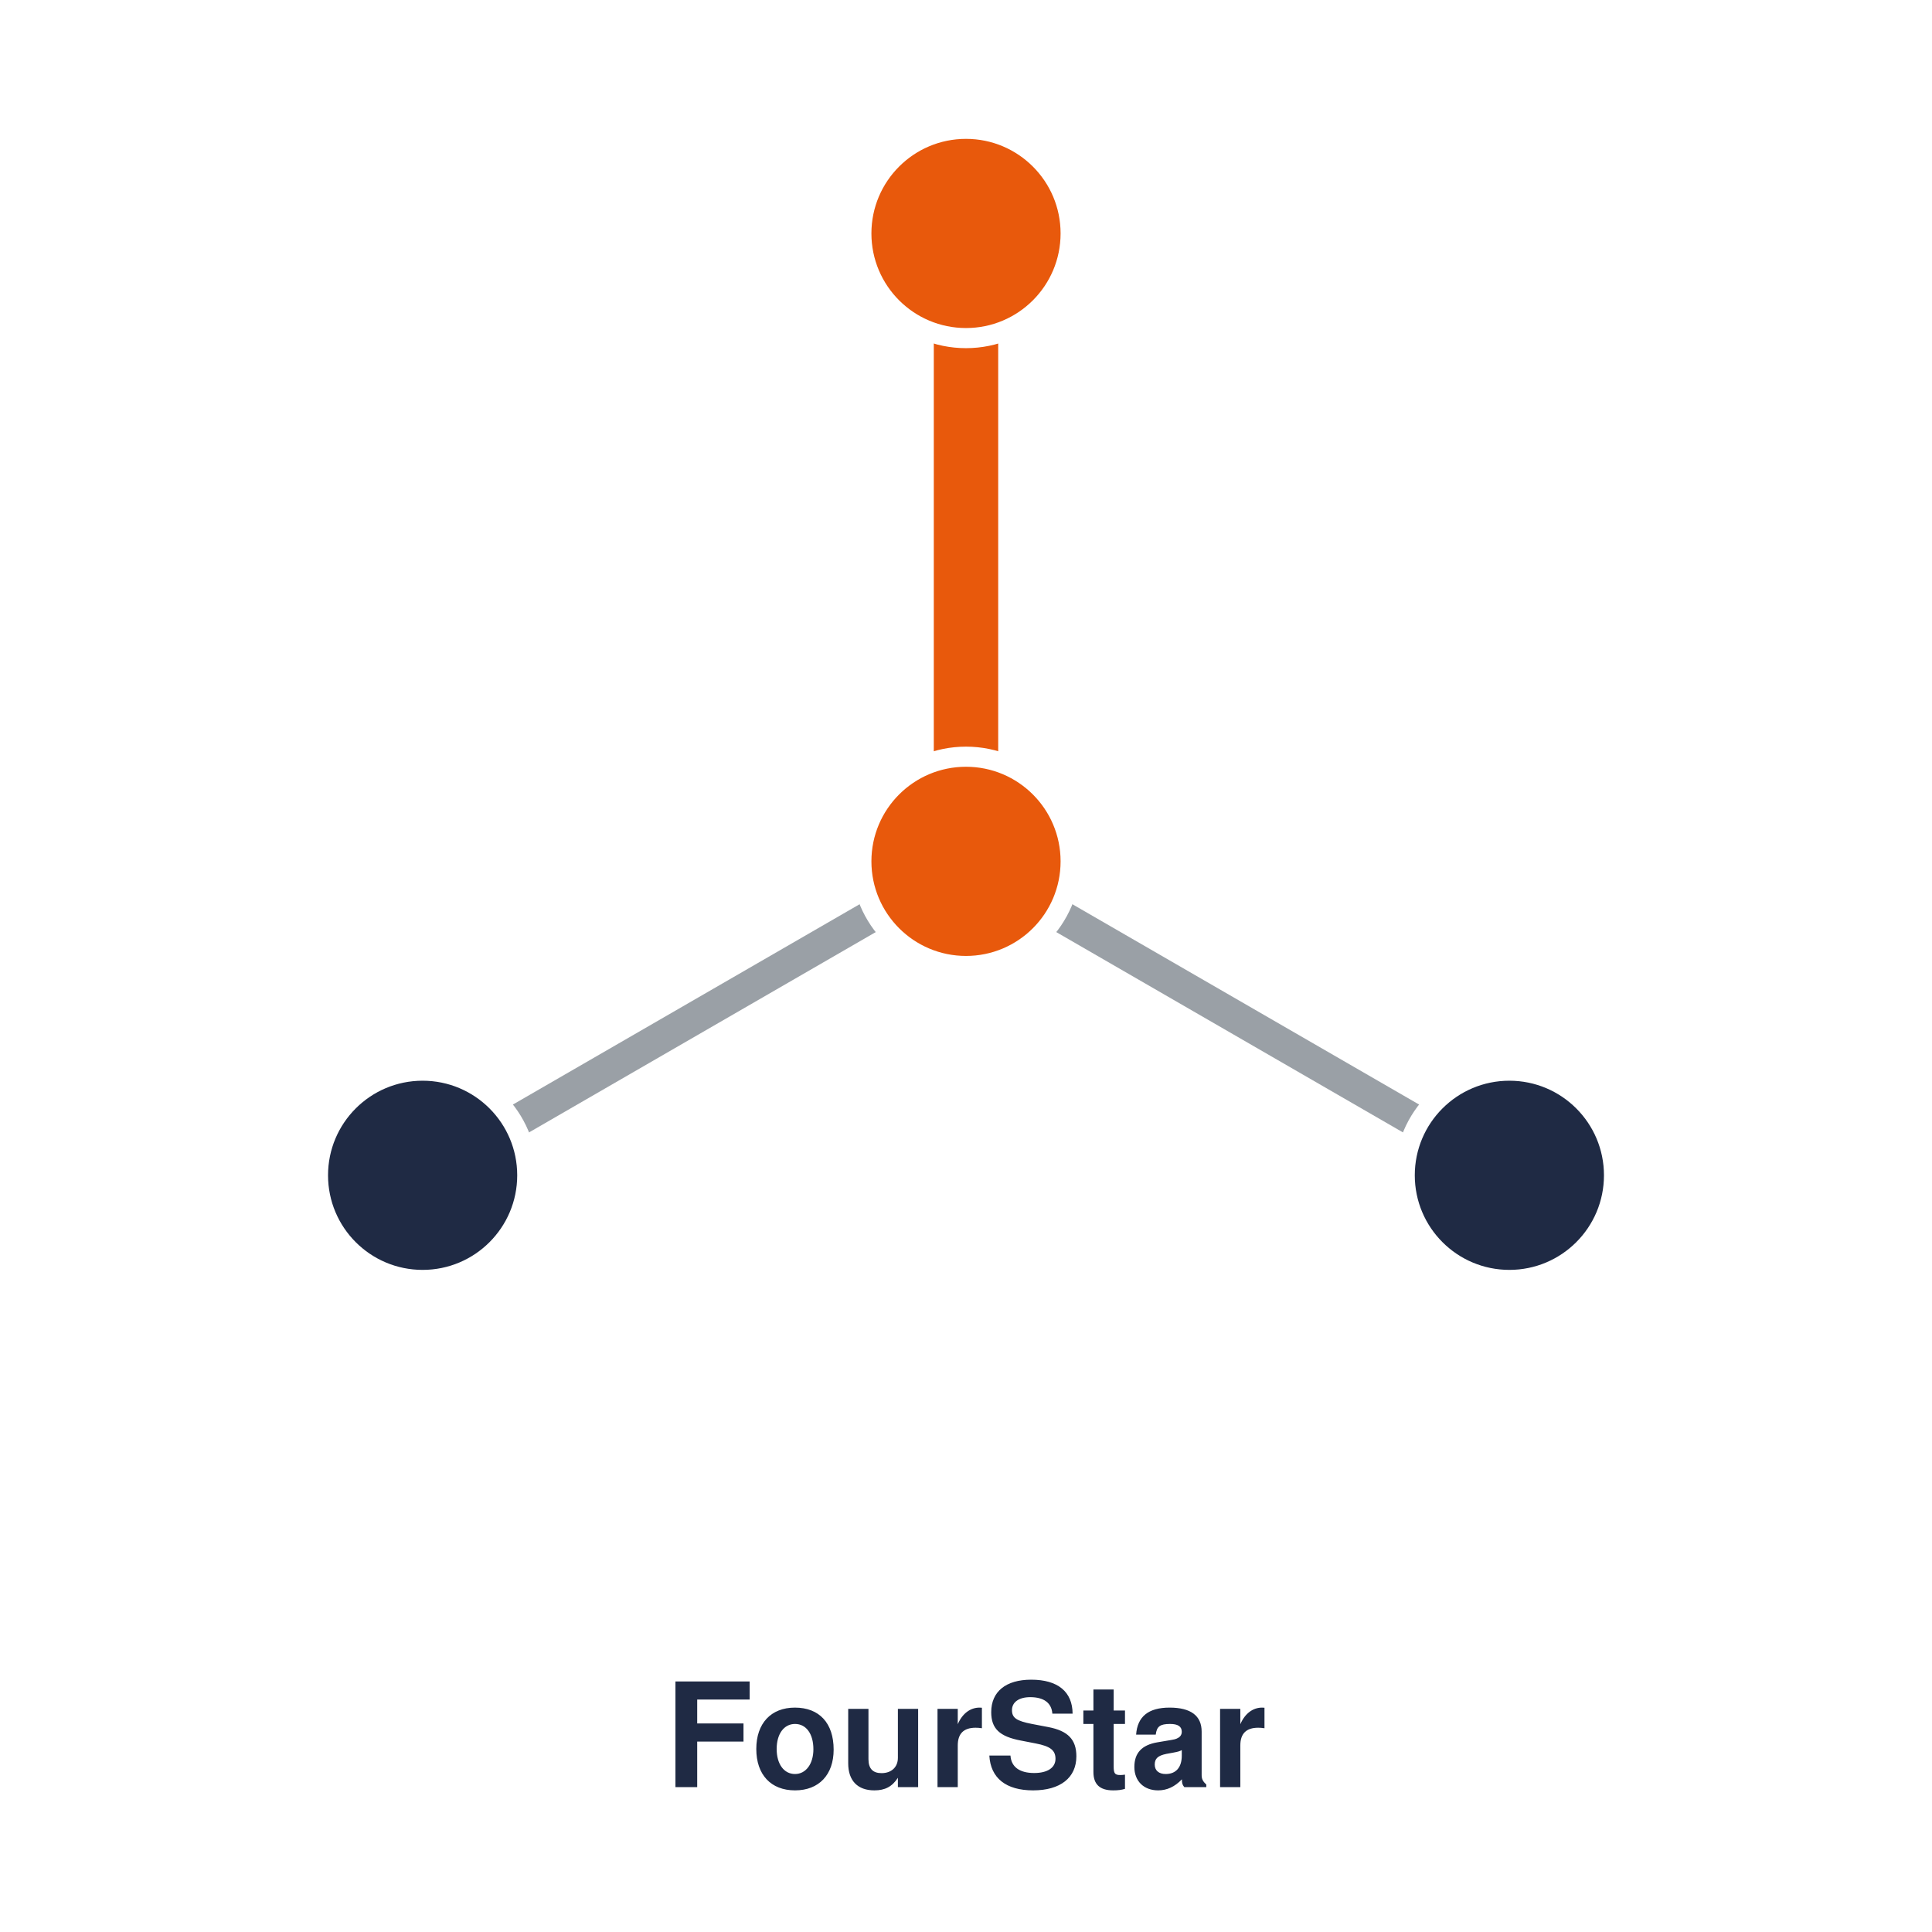
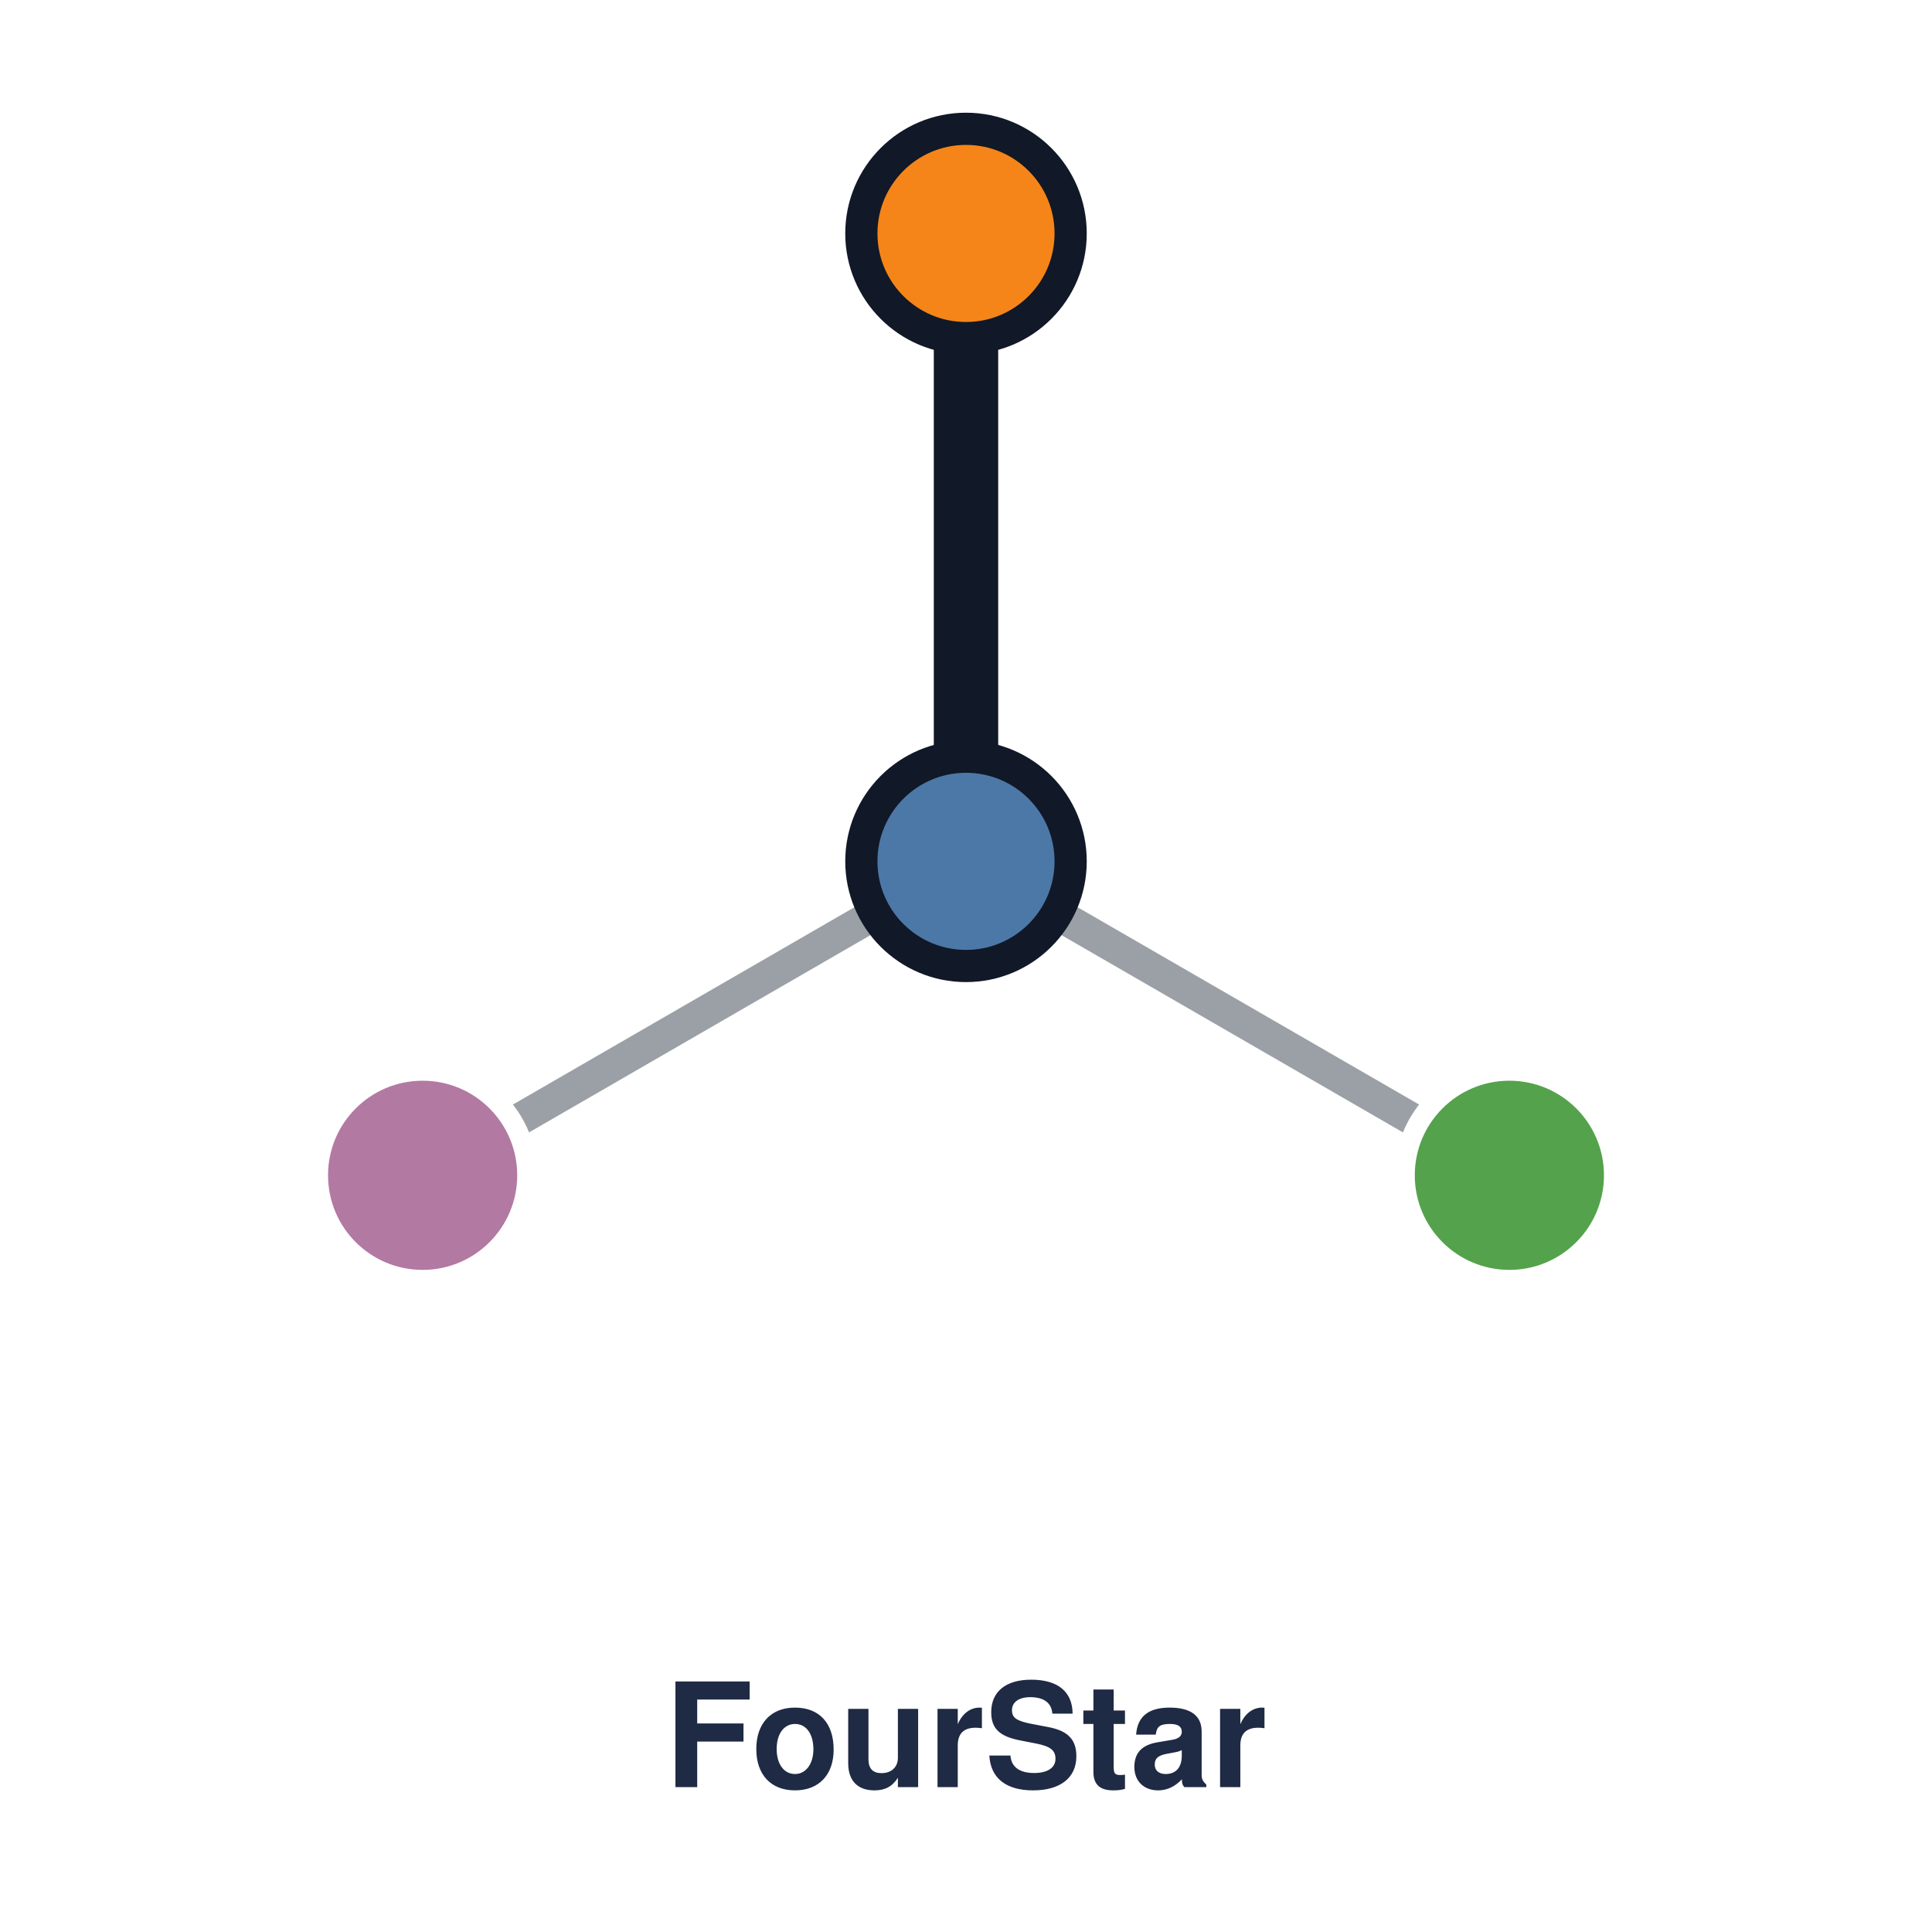
<svg xmlns="http://www.w3.org/2000/svg" viewBox="0 0 240 240" width="240" height="240" role="img" aria-label="FourStar (orbit 4)">
  <rect width="240" height="240" fill="#ffffff" />
  <line x1="120.0" y1="107.0" x2="187.5" y2="146.0" stroke="#9aa0a6" stroke-width="4" stroke-linecap="round" />
  <line x1="120.0" y1="107.0" x2="52.5" y2="146.0" stroke="#9aa0a6" stroke-width="4" stroke-linecap="round" />
-   <line x1="120.0" y1="107.0" x2="120.0" y2="29.0" stroke="#e8590c" stroke-width="8" stroke-linecap="round" />
-   <circle cx="120.0" cy="107.0" r="13" fill="#e8590c" stroke="#ffffff" stroke-width="2.5" />
-   <circle cx="120.0" cy="29.0" r="13" fill="#e8590c" stroke="#ffffff" stroke-width="2.5" />
-   <circle cx="187.5" cy="146.0" r="13" fill="#1f2a44" stroke="#ffffff" stroke-width="2.5" />
-   <circle cx="52.5" cy="146.0" r="13" fill="#1f2a44" stroke="#ffffff" stroke-width="2.5" />
+   <line x1="120.0" y1="107.0" x2="120.0" y2="29.0" stroke="#111827" stroke-width="8" stroke-linecap="round" />
+   <circle cx="120.0" cy="107.0" r="13" fill="#4c78a8" stroke="#111827" stroke-width="4" />
+   <circle cx="120.0" cy="29.0" r="13" fill="#f58518" stroke="#111827" stroke-width="4" />
+   <circle cx="187.5" cy="146.0" r="13" fill="#54a24b" stroke="#ffffff" stroke-width="2.5" />
+   <circle cx="52.5" cy="146.0" r="13" fill="#b279a2" stroke="#ffffff" stroke-width="2.5" />
  <text x="120.0" y="222" text-anchor="middle" font-family="Segoe UI, Helvetica, Arial, sans-serif" font-size="18" font-weight="600" fill="#1f2a44">FourStar</text>
</svg>
